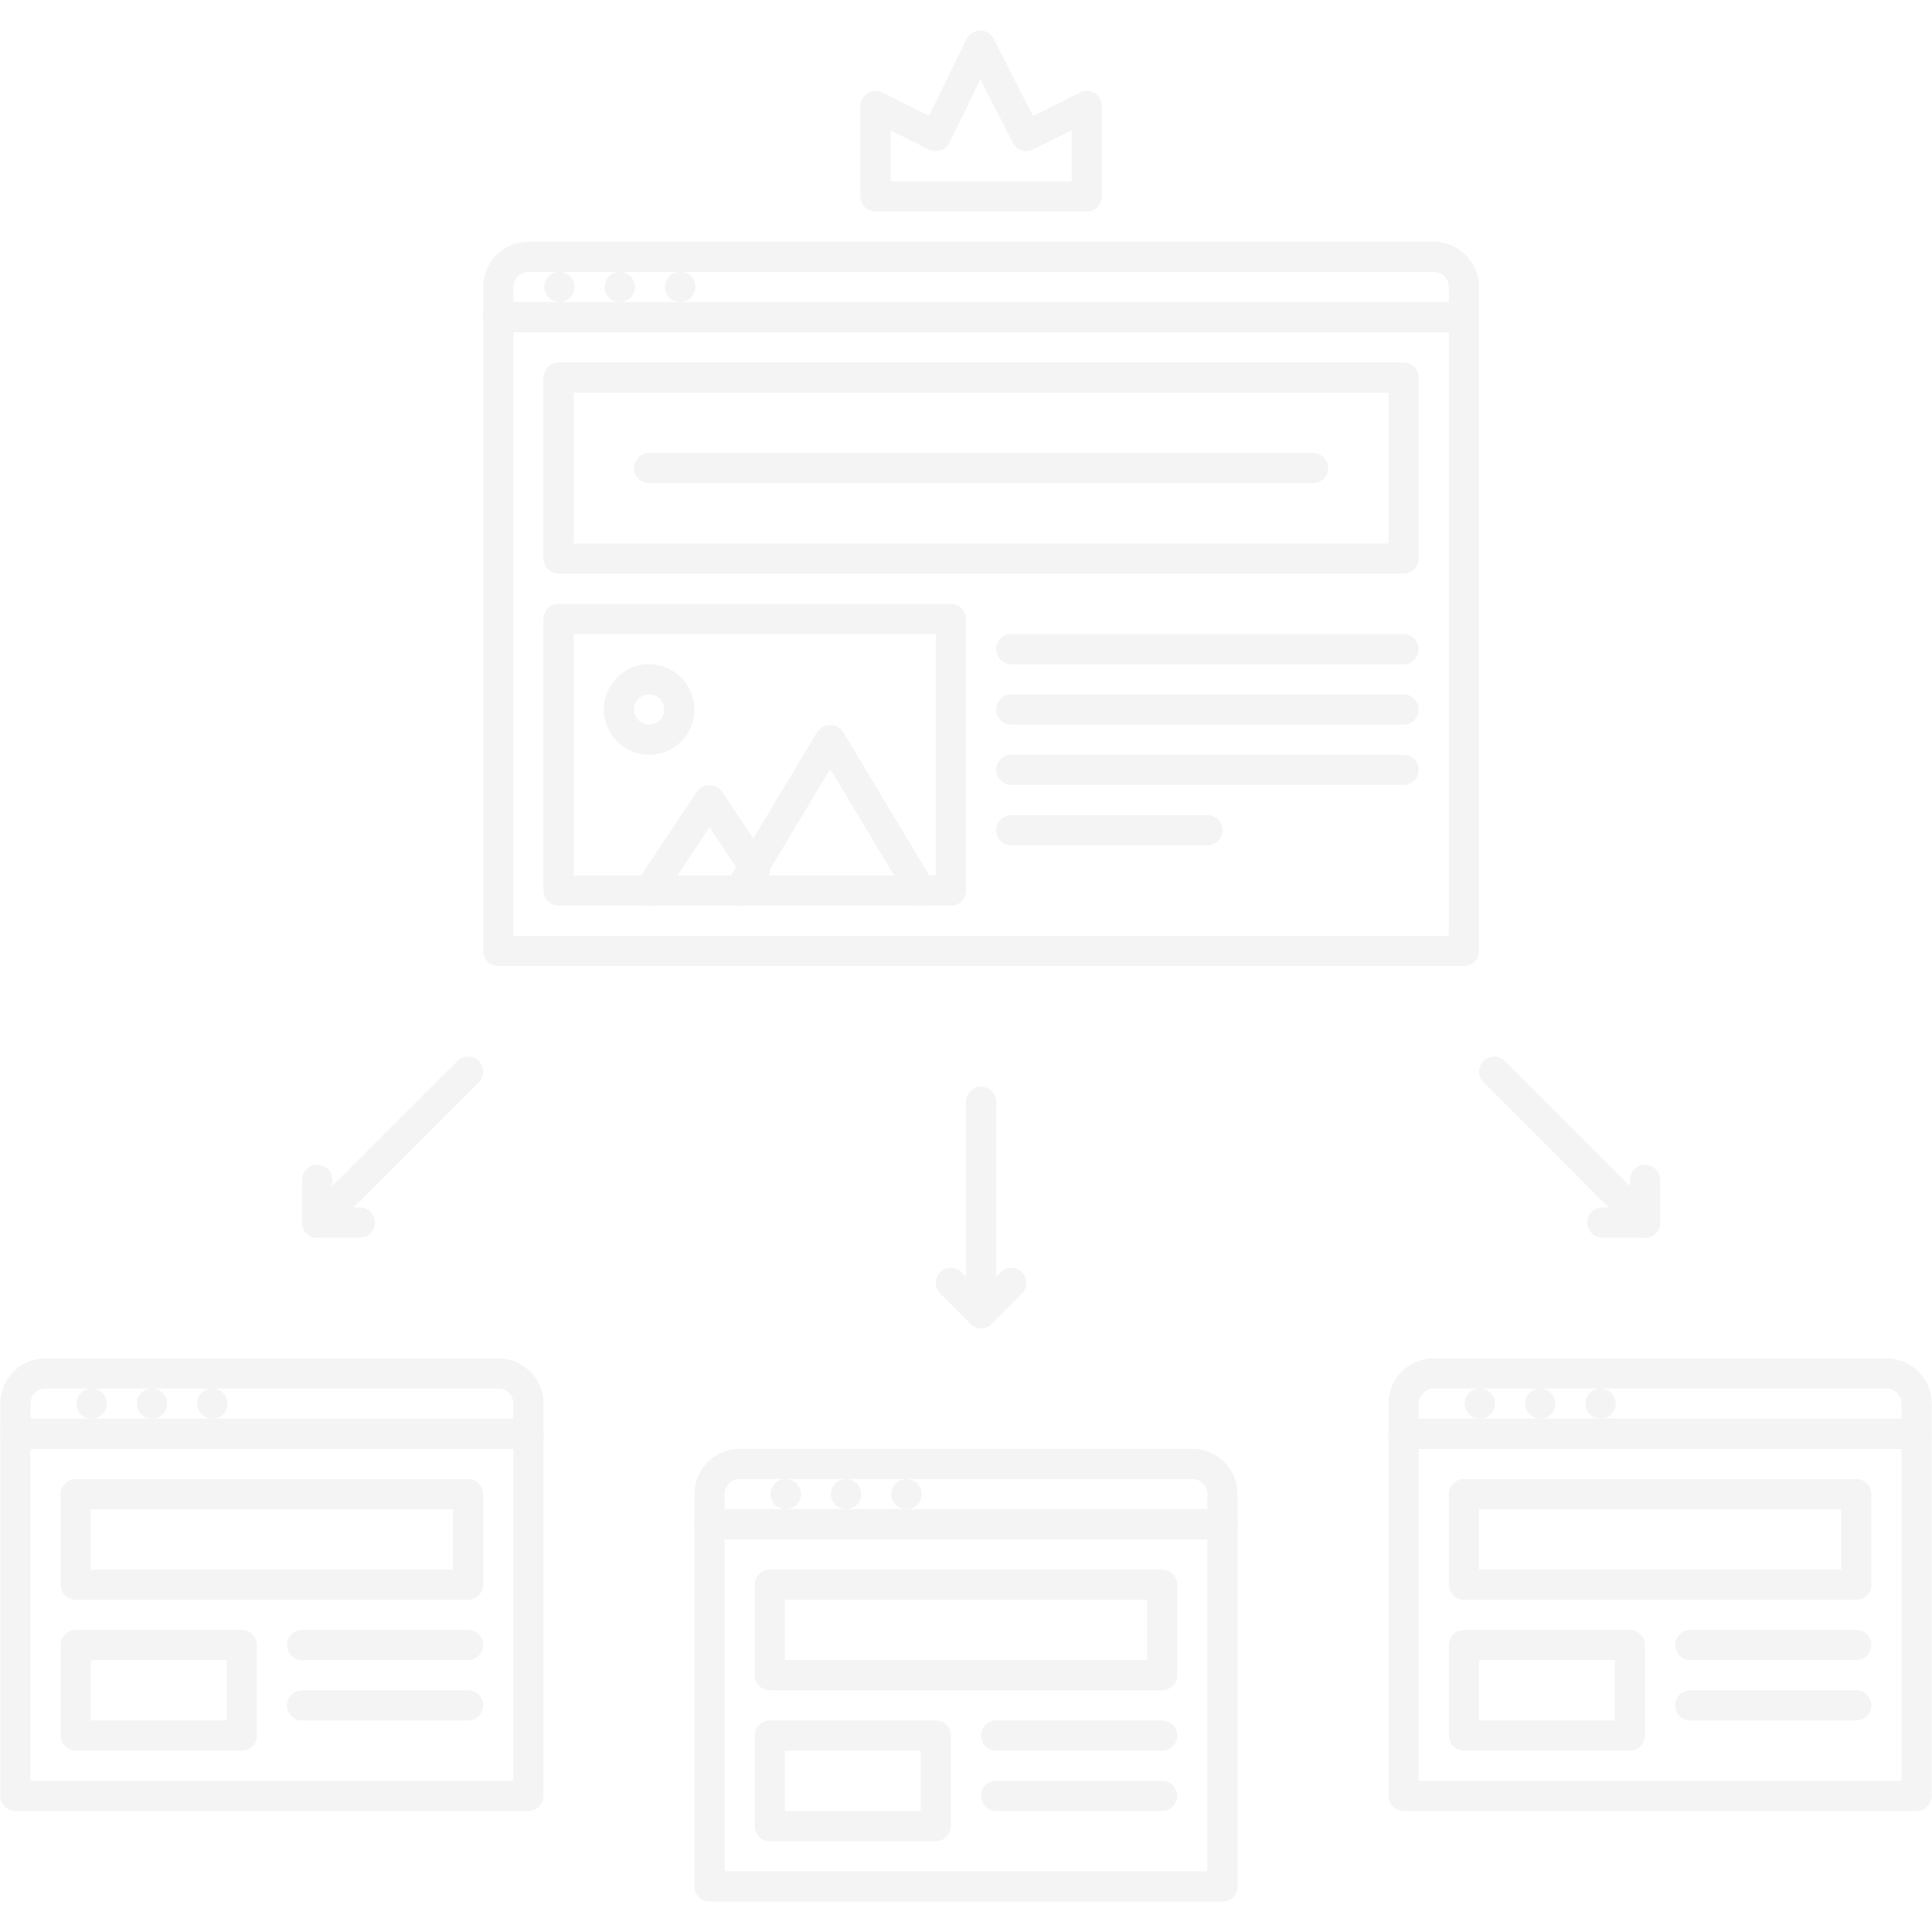
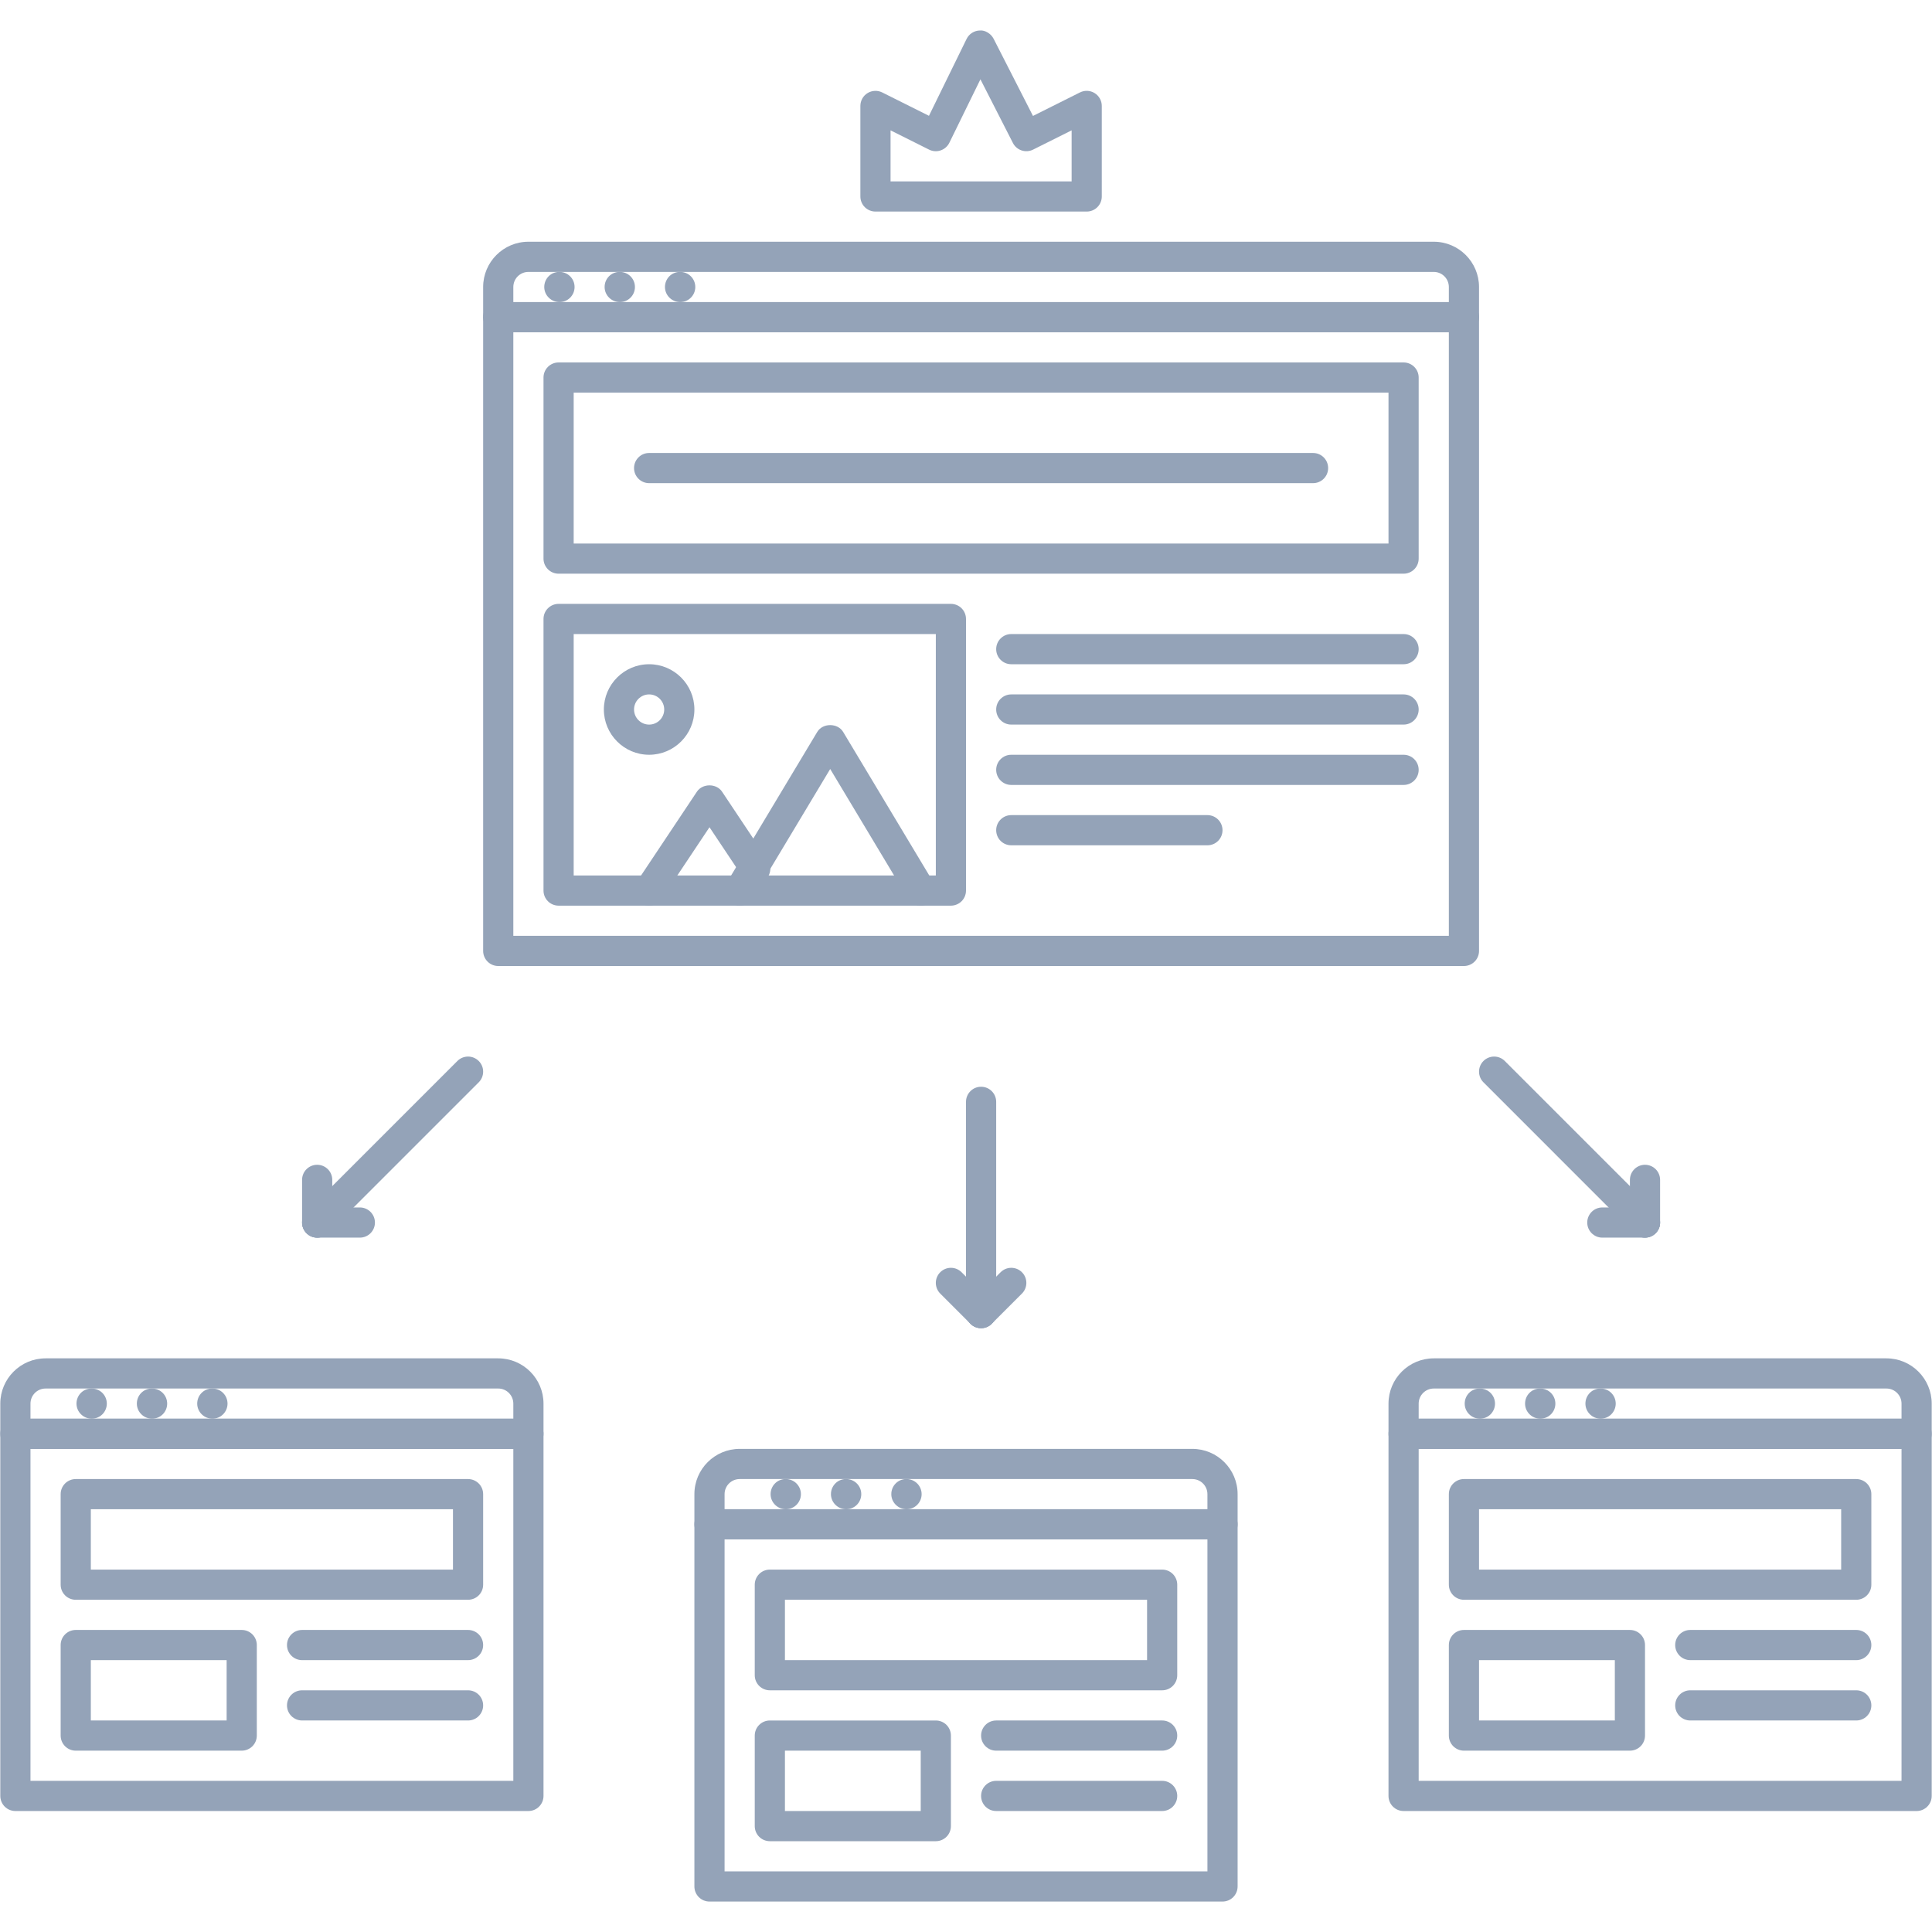
- <svg xmlns="http://www.w3.org/2000/svg" width="800px" height="800px" viewBox="0 0 1024 1024" fill="#f4f4f4" class="icon" version="1.1">
+ <svg xmlns="http://www.w3.org/2000/svg" width="800px" height="800px" viewBox="0 0 1024 1024" fill="#94a3b8" class="icon" version="1.1">
  <path d="M296.542 160.114c-4.414 0-8.076-3.576-8.076-7.998s3.498-7.998 7.918-7.998h0.156c4.42 0 7.998 3.576 7.998 7.998s-3.574 7.998-7.996 7.998zM328.532 160.114c-4.412 0-8.074-3.576-8.074-7.998s3.498-7.998 7.918-7.998h0.156c4.422 0 7.998 3.576 7.998 7.998s-3.576 7.998-7.998 7.998zM360.522 160.114c-4.412 0-8.076-3.576-8.076-7.998s3.5-7.998 7.918-7.998h0.156c4.422 0 7.998 3.576 7.998 7.998s-3.574 7.998-7.996 7.998z" fill="" />
  <path d="M775.918 176.11H264.076a7.994 7.994 0 0 1-7.998-7.998v-15.996c0-13.23 10.762-23.994 23.992-23.994h479.854c13.23 0 23.992 10.764 23.992 23.994v15.996a7.992 7.992 0 0 1-7.998 7.998z m-503.844-15.996h495.848v-7.998a8.008 8.008 0 0 0-7.996-7.998H280.072a8.004 8.004 0 0 0-7.998 7.998v7.998z" fill="" />
  <path d="M775.918 512.006H264.076a7.994 7.994 0 0 1-7.998-7.998V168.112a7.994 7.994 0 0 1 7.998-7.998h511.842c4.422 0 8 3.578 8 7.998v335.896a7.994 7.994 0 0 1-8 7.998z m-503.844-15.994h495.848V176.11H272.074v319.902z" fill="" />
  <path d="M743.93 304.072H296.066a7.994 7.994 0 0 1-7.998-7.998v-95.97a7.994 7.994 0 0 1 7.998-7.998h447.864a7.992 7.992 0 0 1 7.996 7.998v95.97a7.992 7.992 0 0 1-7.996 7.998z m-439.866-15.996h431.87V208.1H304.064v79.976z" fill="" />
  <path d="M695.946 256.084H344.052c-4.42 0-7.998-3.576-7.998-7.998s3.578-7.998 7.998-7.998h351.894c4.418 0 7.996 3.576 7.996 7.998s-3.578 7.998-7.996 7.998zM743.93 352.056H535.992c-4.418 0-7.996-3.576-7.996-7.998s3.578-7.998 7.996-7.998h207.938c4.422 0 7.996 3.576 7.996 7.998s-3.574 7.998-7.996 7.998zM743.93 384.046H535.992c-4.418 0-7.996-3.576-7.996-7.998s3.578-7.998 7.996-7.998h207.938c4.422 0 7.996 3.576 7.996 7.998s-3.574 7.998-7.996 7.998zM743.93 416.036H535.992c-4.418 0-7.996-3.576-7.996-7.998s3.578-7.998 7.996-7.998h207.938c4.422 0 7.996 3.576 7.996 7.998s-3.574 7.998-7.996 7.998zM639.96 448.026h-103.968a7.992 7.992 0 0 1-7.996-7.998 7.994 7.994 0 0 1 7.996-7.998h103.968a7.992 7.992 0 0 1 7.996 7.998 7.988 7.988 0 0 1-7.996 7.998zM504.002 480.016H296.066a7.994 7.994 0 0 1-7.998-7.998v-143.956a7.994 7.994 0 0 1 7.998-7.998h207.936a7.994 7.994 0 0 1 7.998 7.998v143.956a7.994 7.994 0 0 1-7.998 7.998z m-199.938-15.994h191.942v-127.96h-191.942v127.96z" fill="" />
  <path d="M488.014 480.016a7.988 7.988 0 0 1-6.864-3.88l-41.128-68.55-41.128 68.55a7.992 7.992 0 0 1-10.972 2.74 7.996 7.996 0 0 1-2.742-10.972l47.986-79.976c2.89-4.812 10.824-4.812 13.714 0l47.984 79.976a7.996 7.996 0 0 1-6.85 12.112z" fill="" />
  <path d="M344.044 480.016a7.988 7.988 0 0 1-4.428-1.344 7.988 7.988 0 0 1-2.218-11.09l31.99-47.986c2.968-4.452 10.34-4.452 13.308 0l24.25 36.364a7.992 7.992 0 0 1-2.218 11.09 8.008 8.008 0 0 1-11.09-2.218l-17.596-26.382-25.336 38.004a7.988 7.988 0 0 1-6.662 3.562z" fill="" />
  <path d="M344.052 400.042c-13.23 0-23.992-10.764-23.992-23.994s10.762-23.994 23.992-23.994 23.992 10.762 23.992 23.994c0 13.23-10.762 23.994-23.992 23.994z m0-31.99c-4.412 0-7.998 3.584-7.998 7.998s3.586 7.998 7.998 7.998 7.998-3.584 7.998-7.998-3.586-7.998-7.998-7.998z" fill="" />
  <path d="M48.618 751.942c-4.412 0-8.076-3.576-8.076-7.996 0-4.422 3.5-7.998 7.918-7.998h0.156a7.992 7.992 0 0 1 7.998 7.998 7.988 7.988 0 0 1-7.996 7.996zM80.608 751.942c-4.412 0-8.076-3.576-8.076-7.996 0-4.422 3.5-7.998 7.918-7.998h0.156a7.994 7.994 0 0 1 7.998 7.998 7.988 7.988 0 0 1-7.996 7.996zM112.598 751.942c-4.412 0-8.076-3.576-8.076-7.996 0-4.422 3.5-7.998 7.918-7.998h0.156a7.994 7.994 0 0 1 7.998 7.998 7.988 7.988 0 0 1-7.996 7.996z" fill="" />
  <path d="M280.072 767.938H8.156a7.994 7.994 0 0 1-7.998-7.998v-15.994c0-13.23 10.762-23.992 23.992-23.992h239.926c13.23 0 23.994 10.762 23.994 23.992v15.994a7.994 7.994 0 0 1-7.998 7.998z m-263.92-15.996h255.92v-7.996a7.996 7.996 0 0 0-7.998-7.998H24.15a8 8 0 0 0-7.998 7.998v7.996z" fill="" />
  <path d="M280.072 959.878H8.156a7.994 7.994 0 0 1-7.998-7.998v-191.94a7.994 7.994 0 0 1 7.998-7.998h271.916a7.994 7.994 0 0 1 7.998 7.998v191.942a7.994 7.994 0 0 1-7.998 7.996z m-263.92-15.996h255.92v-175.946H16.152v175.946z" fill="" />
  <path d="M248.082 847.912H40.146a7.992 7.992 0 0 1-7.998-7.998v-47.984a7.994 7.994 0 0 1 7.998-7.998h207.936a7.994 7.994 0 0 1 7.998 7.998v47.984a7.994 7.994 0 0 1-7.998 7.998z m-199.94-15.994h191.94v-31.99h-191.94v31.99zM128.118 927.888H40.146a7.994 7.994 0 0 1-7.998-7.998v-47.984a7.992 7.992 0 0 1 7.998-7.998h87.972a7.994 7.994 0 0 1 7.998 7.998v47.984a7.994 7.994 0 0 1-7.998 7.998z m-79.976-15.996H120.12v-31.99H48.142v31.99zM248.082 879.902H160.108a7.992 7.992 0 0 1-7.998-7.996 7.994 7.994 0 0 1 7.998-7.998h87.972a7.994 7.994 0 0 1 7.998 7.998 7.99 7.99 0 0 1-7.996 7.996z" fill="" />
  <path d="M248.082 911.892H160.108a7.994 7.994 0 0 1-7.998-7.998 7.992 7.992 0 0 1 7.998-7.996h87.972a7.992 7.992 0 0 1 7.998 7.996 7.992 7.992 0 0 1-7.996 7.998z" fill="" />
  <path d="M784.386 751.942c-4.406 0-8.062-3.576-8.062-7.996 0-4.422 3.5-7.998 7.906-7.998h0.156a7.982 7.982 0 0 1 7.996 7.998 7.982 7.982 0 0 1-7.996 7.996zM816.376 751.942c-4.402 0-8.058-3.576-8.058-7.996 0-4.422 3.5-7.998 7.902-7.998h0.156c4.438 0 8 3.576 8 7.998a7.984 7.984 0 0 1-8 7.996zM848.368 751.942c-4.406 0-8.062-3.576-8.062-7.996 0-4.422 3.5-7.998 7.906-7.998h0.156a7.982 7.982 0 0 1 7.996 7.998 7.984 7.984 0 0 1-7.996 7.996z" fill="" />
  <path d="M1015.848 767.938H743.93a7.992 7.992 0 0 1-7.996-7.998v-15.994c0-13.23 10.762-23.992 23.992-23.992h239.926c13.23 0 23.992 10.762 23.992 23.992v15.994a7.994 7.994 0 0 1-7.996 7.998z m-263.922-15.996h255.922v-7.996a8.002 8.002 0 0 0-7.996-7.998H759.926c-4.406 0-8 3.576-8 7.998v7.996z" fill="" />
  <path d="M1015.848 959.878H743.93a7.992 7.992 0 0 1-7.996-7.998v-191.94a7.992 7.992 0 0 1 7.996-7.998h271.918a7.994 7.994 0 0 1 7.996 7.998v191.942a7.994 7.994 0 0 1-7.996 7.996z m-263.922-15.996h255.922v-175.946H751.926v175.946z" fill="" />
  <path d="M983.856 847.912H775.918a7.992 7.992 0 0 1-7.996-7.998v-47.984a7.994 7.994 0 0 1 7.996-7.998h207.938a7.992 7.992 0 0 1 7.996 7.998v47.984a7.99 7.99 0 0 1-7.996 7.998z m-199.938-15.994h191.942v-31.99h-191.942v31.99zM863.89 927.888h-87.972a7.994 7.994 0 0 1-7.996-7.998v-47.984a7.992 7.992 0 0 1 7.996-7.998h87.972c4.422 0 8 3.576 8 7.998v47.984a7.994 7.994 0 0 1-8 7.998z m-79.972-15.996h71.976v-31.99h-71.976v31.99zM983.856 879.902h-87.972a7.99 7.99 0 0 1-7.996-7.996 7.99 7.99 0 0 1 7.996-7.998h87.972a7.99 7.99 0 0 1 7.996 7.998 7.99 7.99 0 0 1-7.996 7.996z" fill="" />
  <path d="M983.856 911.892h-87.972a7.99 7.99 0 0 1-7.996-7.998 7.99 7.99 0 0 1 7.996-7.996h87.972a7.99 7.99 0 0 1 7.996 7.996 7.99 7.99 0 0 1-7.996 7.998z" fill="" />
  <path d="M416.506 799.928c-4.414 0-8.076-3.576-8.076-7.998 0-4.42 3.498-7.998 7.918-7.998h0.156a7.994 7.994 0 0 1 7.998 7.998 7.992 7.992 0 0 1-7.996 7.998zM448.496 799.928c-4.414 0-8.076-3.576-8.076-7.998 0-4.42 3.498-7.998 7.918-7.998h0.156a7.994 7.994 0 0 1 7.998 7.998 7.99 7.99 0 0 1-7.996 7.998zM480.486 799.928c-4.414 0-8.076-3.576-8.076-7.998 0-4.42 3.498-7.998 7.918-7.998h0.156a7.994 7.994 0 0 1 7.998 7.998 7.988 7.988 0 0 1-7.996 7.998z" fill="" />
  <path d="M647.958 815.922H376.042a7.992 7.992 0 0 1-7.998-7.996v-15.996c0-13.23 10.762-23.992 23.994-23.992h239.928c13.23 0 23.992 10.762 23.992 23.992v15.996c0 4.42-3.58 7.996-8 7.996z m-263.918-15.994h255.92v-7.998a8.004 8.004 0 0 0-7.996-7.998H392.038a8 8 0 0 0-7.998 7.998v7.998z" fill="" />
  <path d="M647.958 1007.864H376.042a7.992 7.992 0 0 1-7.998-7.996v-191.942a7.994 7.994 0 0 1 7.998-7.998h271.916c4.422 0 8 3.576 8 7.998v191.942c0 4.42-3.58 7.996-8 7.996z m-263.918-15.994h255.92v-175.948H384.04v175.948z" fill="" />
  <path d="M615.968 895.898H408.032a7.994 7.994 0 0 1-7.998-7.998v-47.986a7.992 7.992 0 0 1 7.998-7.996h207.936a7.99 7.99 0 0 1 7.996 7.996v47.986a7.992 7.992 0 0 1-7.996 7.998z m-199.938-15.996h191.942v-31.99h-191.942v31.99zM496.004 975.874h-87.972a7.994 7.994 0 0 1-7.998-7.998v-47.984a7.994 7.994 0 0 1 7.998-7.998h87.972a7.994 7.994 0 0 1 7.998 7.998v47.984a7.994 7.994 0 0 1-7.998 7.998z m-79.974-15.996h71.976v-31.99h-71.976v31.99zM615.968 927.888h-87.972c-4.422 0-8-3.578-8-7.998s3.578-7.998 8-7.998h87.972c4.422 0 7.996 3.578 7.996 7.998s-3.574 7.998-7.996 7.998z" fill="" />
  <path d="M615.968 959.878h-87.972c-4.422 0-8-3.578-8-7.998s3.578-7.998 8-7.998h87.972c4.422 0 7.996 3.578 7.996 7.998s-3.574 7.998-7.996 7.998z" fill="" />
  <path d="M575.98 112.13h-111.966a7.994 7.994 0 0 1-7.998-7.998V56.148c0-2.774 1.438-5.35 3.796-6.802a8.018 8.018 0 0 1 7.778-0.352l24.774 12.386 19.946-40.738a8.004 8.004 0 0 1 7.124-4.482c2.644-0.25 5.808 1.664 7.184 4.358l20.882 40.926 24.898-12.45a7.964 7.964 0 0 1 7.782 0.352 7.994 7.994 0 0 1 3.792 6.802v47.984a7.986 7.986 0 0 1-7.992 7.998z m-103.968-15.996h95.972V69.088l-20.418 10.208a8.008 8.008 0 0 1-10.7-3.514l-17.222-33.74-16.462 33.614a8 8 0 0 1-4.624 4.062 7.91 7.91 0 0 1-6.138-0.422l-20.408-10.208v27.046z" fill="" />
  <path d="M519.996 703.958A7.994 7.994 0 0 1 512 695.96v-111.964a7.994 7.994 0 0 1 7.996-7.998c4.422 0 8 3.578 8 7.998v111.964a7.996 7.996 0 0 1-8 7.998z" fill="" />
  <path d="M519.996 703.958a7.994 7.994 0 0 1-5.652-13.652l15.996-15.996a7.996 7.996 0 1 1 11.308 11.31l-15.996 15.994a7.976 7.976 0 0 1-5.656 2.344z" fill="" />
  <path d="M519.996 703.958a7.974 7.974 0 0 1-5.652-2.344l-15.996-15.994a7.996 7.996 0 1 1 11.308-11.31l15.996 15.996a7.994 7.994 0 0 1-5.656 13.652z" fill="" />
  <path d="M168.106 655.972a7.994 7.994 0 0 1-5.654-13.652l79.976-79.976a7.994 7.994 0 0 1 11.308 0 7.994 7.994 0 0 1 0 11.308L173.76 653.628a7.964 7.964 0 0 1-5.654 2.344z" fill="" />
  <path d="M190.724 655.972H168.106c-4.42 0-7.998-3.578-7.998-7.998s3.576-7.998 7.998-7.998h22.618c4.42 0 7.998 3.578 7.998 7.998s-3.578 7.998-7.998 7.998z" fill="" />
  <path d="M168.106 655.972a7.994 7.994 0 0 1-7.998-7.998v-22.62c0-4.42 3.576-7.996 7.998-7.996s7.998 3.576 7.998 7.996v22.62a7.996 7.996 0 0 1-7.998 7.998z" fill="" />
  <path d="M871.89 655.972a7.976 7.976 0 0 1-5.656-2.344l-79.972-79.976a7.994 7.994 0 0 1 0-11.308 7.994 7.994 0 0 1 11.308 0l79.972 79.976a7.994 7.994 0 0 1 0 11.308 7.948 7.948 0 0 1-5.652 2.344z" fill="" />
  <path d="M871.89 655.972h-22.618c-4.422 0-8-3.578-8-7.998s3.578-7.998 8-7.998h22.618c4.418 0 7.996 3.578 7.996 7.998s-3.578 7.998-7.996 7.998z" fill="" />
  <path d="M871.89 655.972c-4.422 0-8-3.578-8-7.998v-22.62a7.994 7.994 0 0 1 8-7.996 7.992 7.992 0 0 1 7.996 7.996v22.62a7.994 7.994 0 0 1-7.996 7.998z" fill="" />
</svg>
